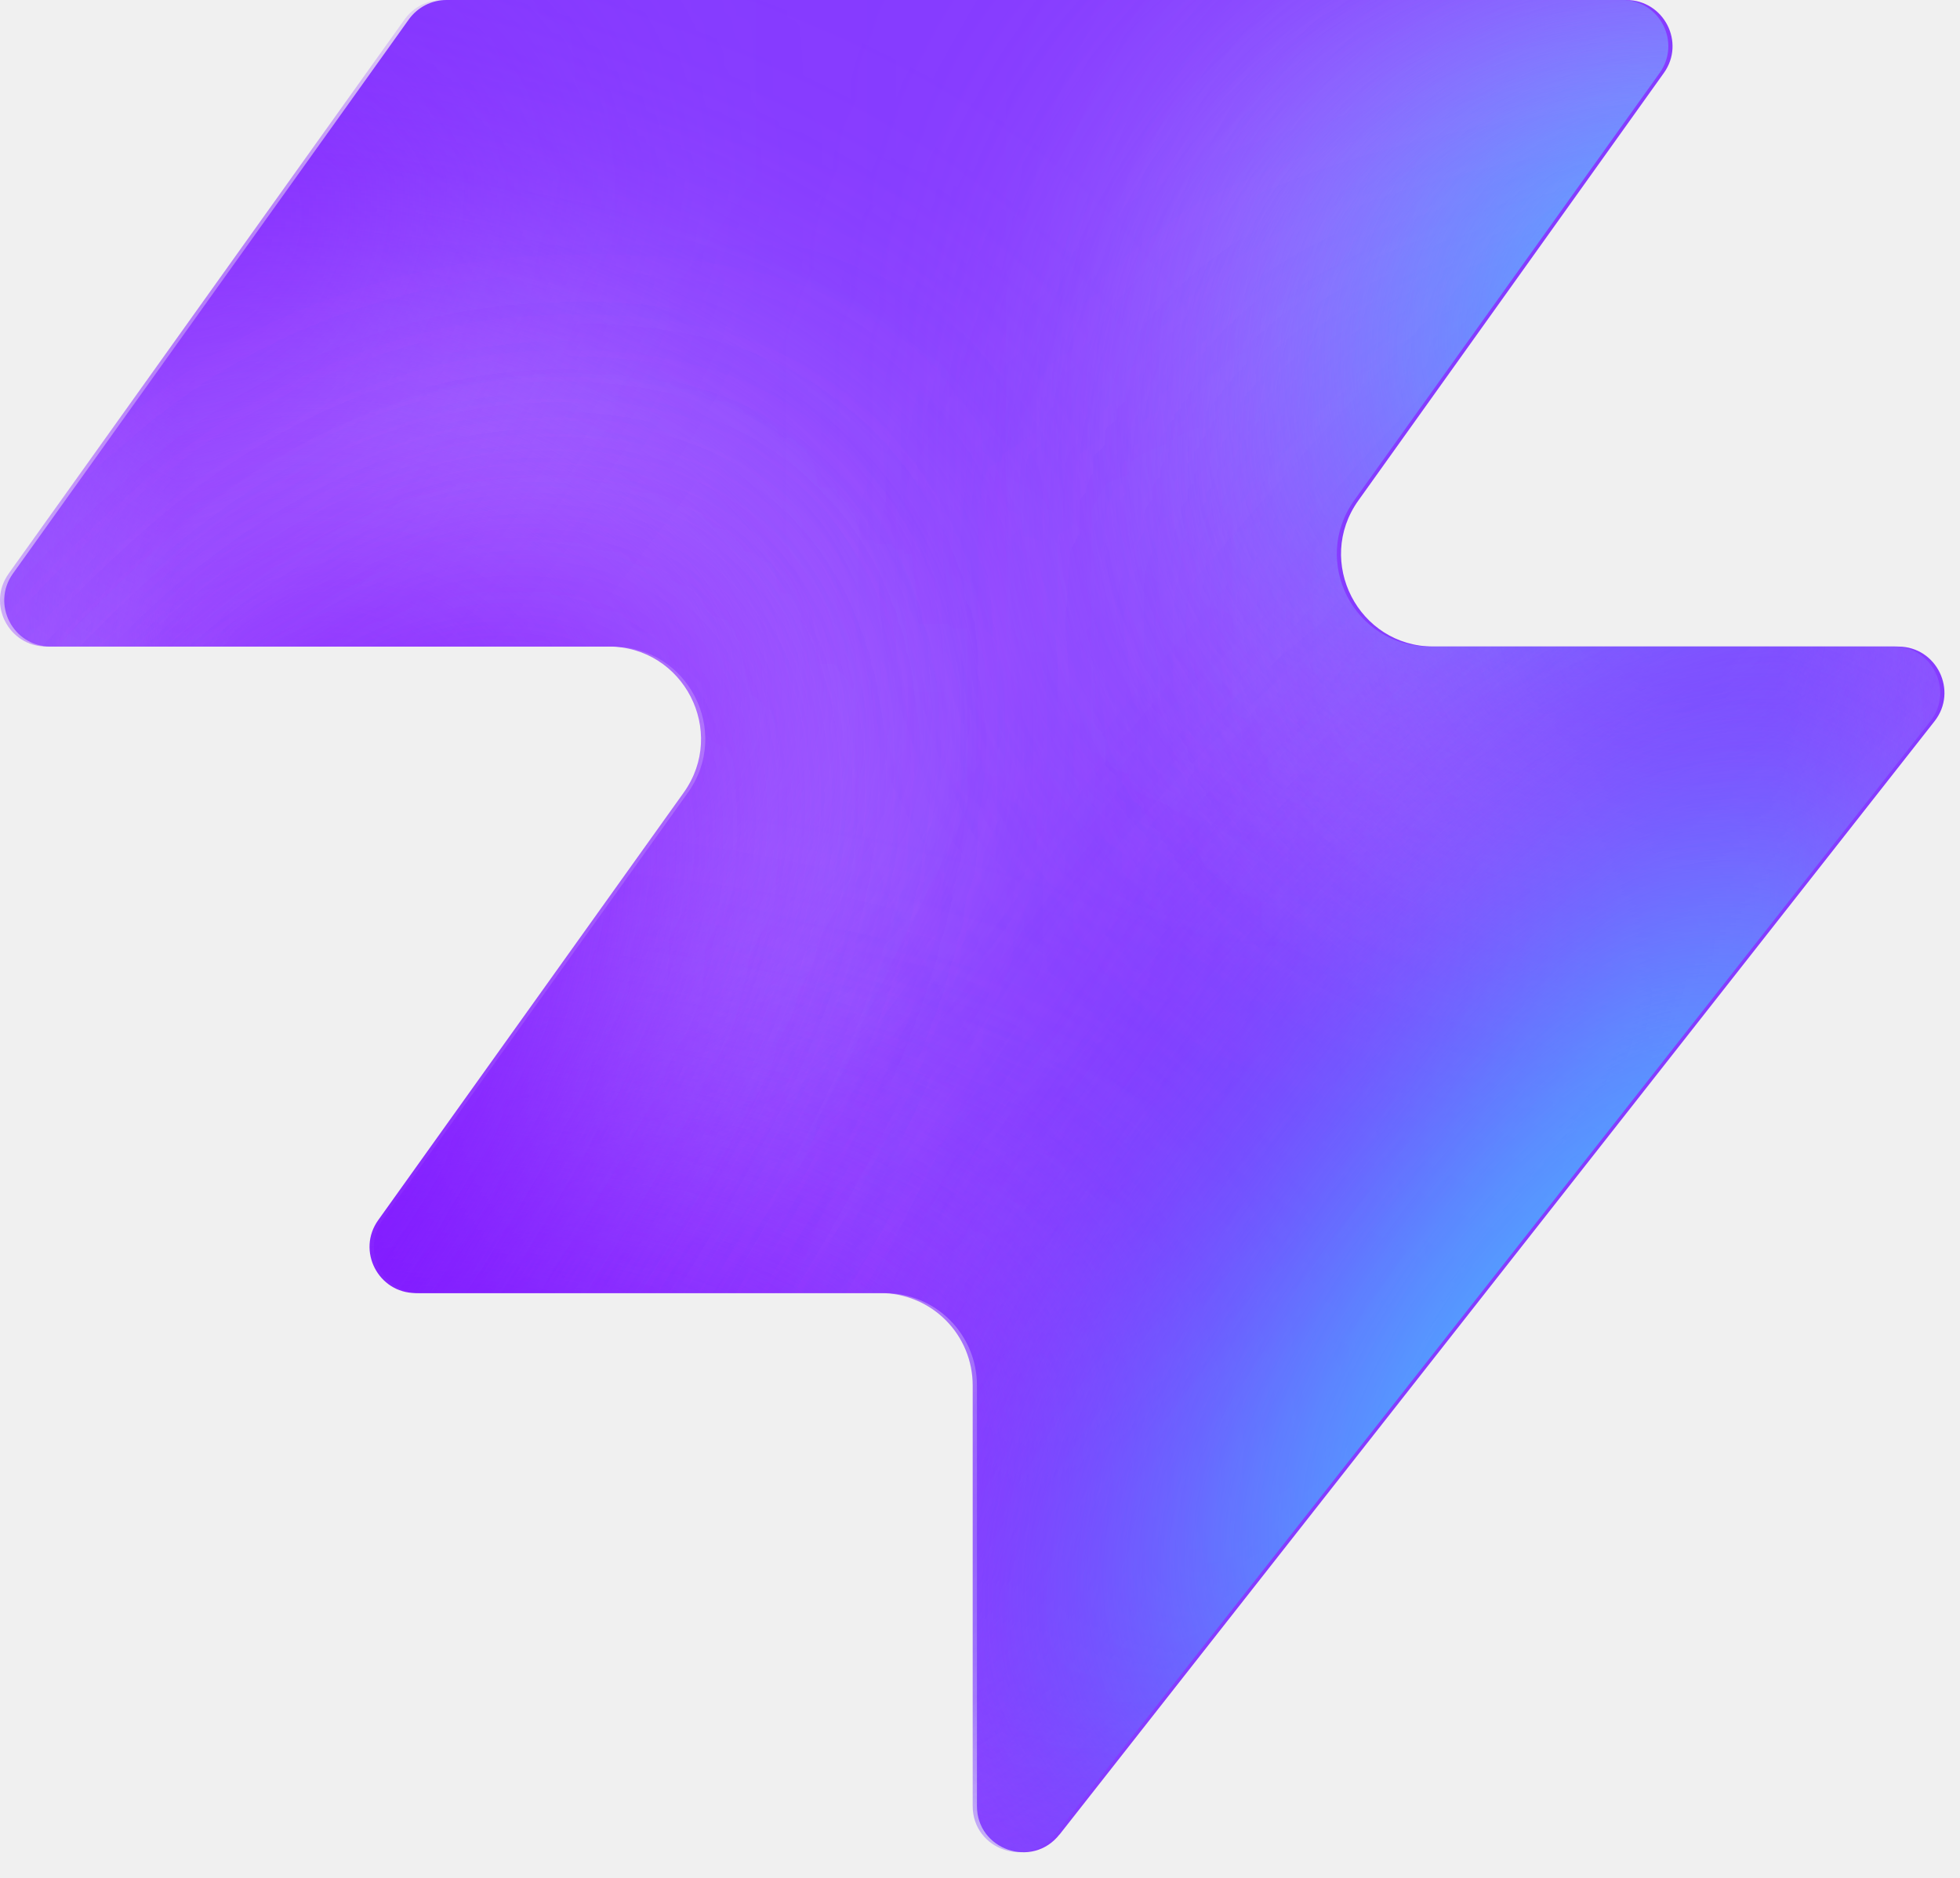
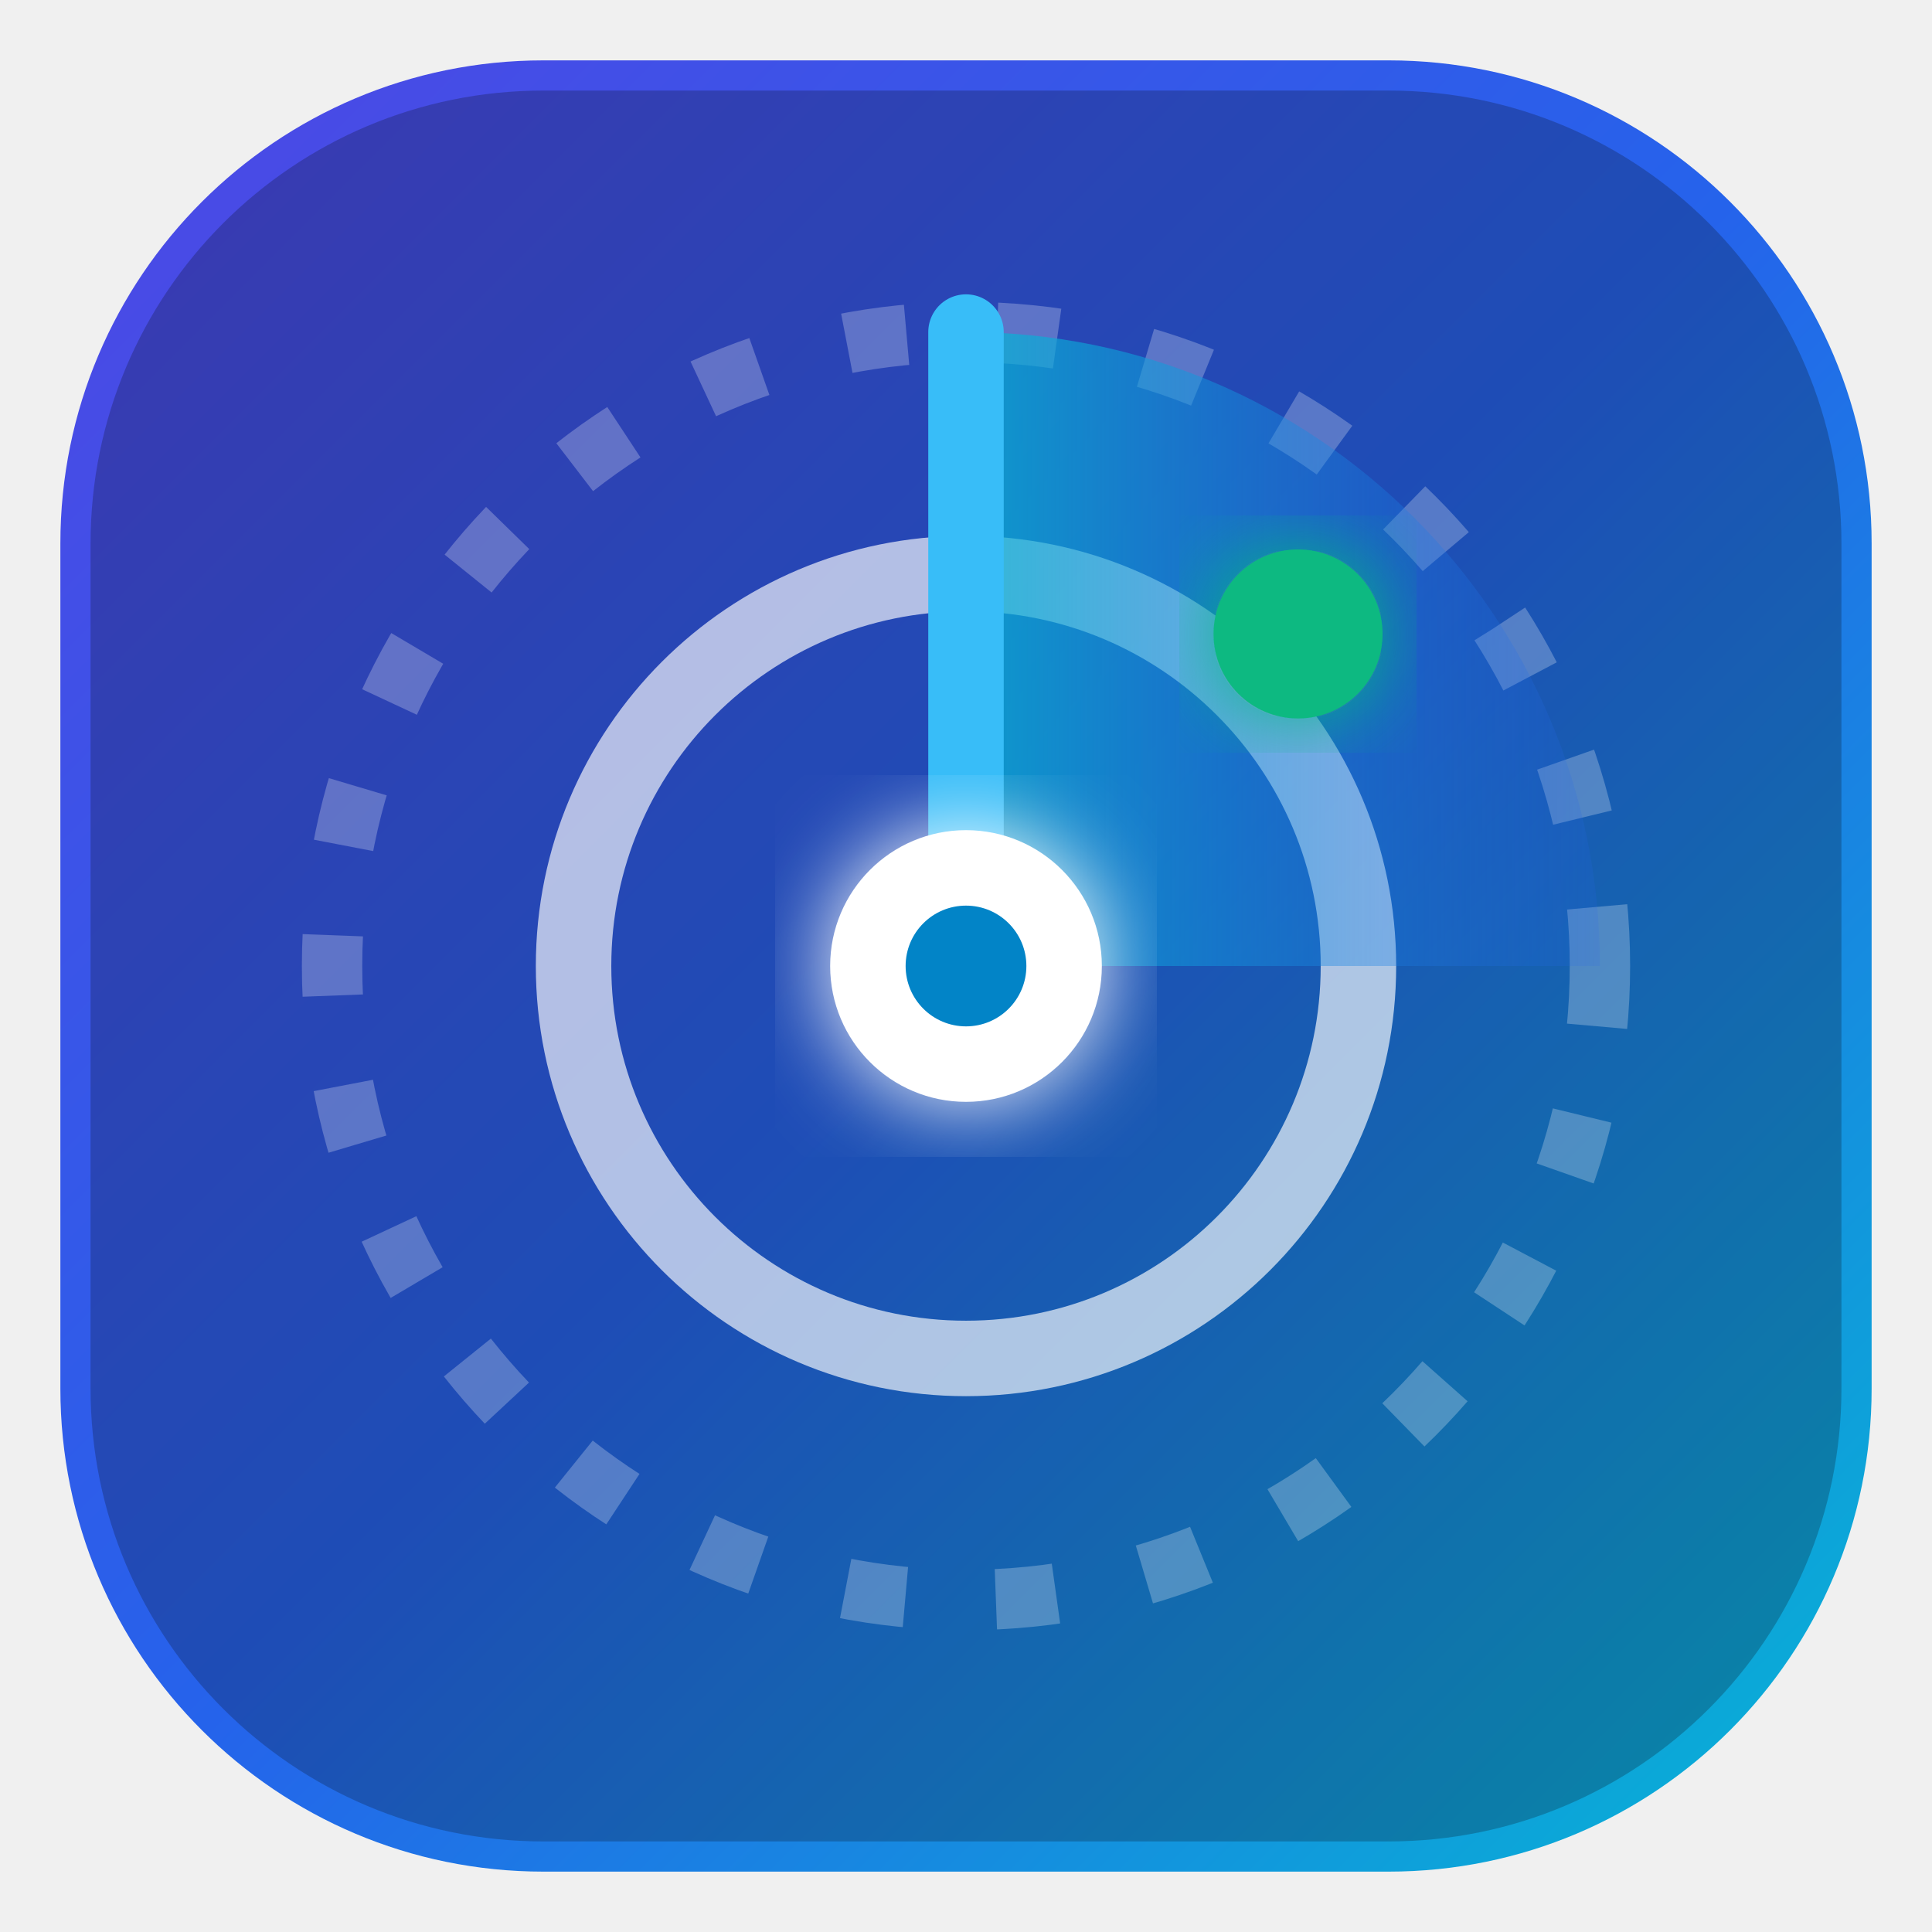
- <svg xmlns="http://www.w3.org/2000/svg" width="48" height="46" fill="none" viewBox="0 0 48 46">
-   <path fill="#863bff" d="M25.946 44.938c-.664.845-2.021.375-2.021-.698V33.937a2.26 2.26 0 0 0-2.262-2.262H10.287c-.92 0-1.456-1.04-.92-1.788l7.48-10.471c1.07-1.497 0-3.578-1.842-3.578H1.237c-.92 0-1.456-1.04-.92-1.788L10.013.474c.214-.297.556-.474.92-.474h28.894c.92 0 1.456 1.04.92 1.788l-7.48 10.471c-1.07 1.498 0 3.579 1.842 3.579h11.377c.943 0 1.473 1.088.89 1.83L25.947 44.94z" style="fill:#863bff;fill:color(display-p3 .525 .23 1);fill-opacity:1" />
-   <mask id="a" width="48" height="46" x="0" y="0" maskUnits="userSpaceOnUse" style="mask-type:alpha">
-     <path fill="#000" d="M25.842 44.938c-.664.844-2.021.375-2.021-.698V33.937a2.26 2.26 0 0 0-2.262-2.262H10.183c-.92 0-1.456-1.04-.92-1.788l7.48-10.471c1.07-1.498 0-3.579-1.842-3.579H1.133c-.92 0-1.456-1.04-.92-1.787L9.91.473c.214-.297.556-.474.92-.474h28.894c.92 0 1.456 1.04.92 1.788l-7.48 10.471c-1.07 1.498 0 3.578 1.842 3.578h11.377c.943 0 1.473 1.088.89 1.832L25.843 44.94z" style="fill:#000;fill-opacity:1" />
-   </mask>
-   <g mask="url(#a)">
-     <g filter="url(#b)">
-       <ellipse cx="5.508" cy="14.704" fill="#ede6ff" rx="5.508" ry="14.704" style="fill:#ede6ff;fill:color(display-p3 .927 .903 1);fill-opacity:1" transform="matrix(.00324 1 1 -.00324 -4.47 31.516)" />
-     </g>
-     <g filter="url(#c)">
-       <ellipse cx="10.399" cy="29.851" fill="#ede6ff" rx="10.399" ry="29.851" style="fill:#ede6ff;fill:color(display-p3 .927 .903 1);fill-opacity:1" transform="matrix(.00324 1 1 -.00324 -39.328 7.883)" />
-     </g>
-     <g filter="url(#d)">
-       <ellipse cx="5.508" cy="30.487" fill="#7e14ff" rx="5.508" ry="30.487" style="fill:#7e14ff;fill:color(display-p3 .492 .077 1);fill-opacity:1" transform="rotate(89.814 -25.913 -14.639)scale(1 -1)" />
-     </g>
-     <g filter="url(#e)">
-       <ellipse cx="5.508" cy="30.599" fill="#7e14ff" rx="5.508" ry="30.599" style="fill:#7e14ff;fill:color(display-p3 .492 .077 1);fill-opacity:1" transform="rotate(89.814 -32.644 -3.334)scale(1 -1)" />
-     </g>
-     <g filter="url(#f)">
-       <ellipse cx="5.508" cy="30.599" fill="#7e14ff" rx="5.508" ry="30.599" style="fill:#7e14ff;fill:color(display-p3 .492 .077 1);fill-opacity:1" transform="matrix(.00324 1 1 -.00324 -34.34 30.47)" />
-     </g>
-     <g filter="url(#g)">
-       <ellipse cx="14.072" cy="22.078" fill="#ede6ff" rx="14.072" ry="22.078" style="fill:#ede6ff;fill:color(display-p3 .927 .903 1);fill-opacity:1" transform="rotate(93.35 24.506 48.493)scale(-1 1)" />
-     </g>
-     <g filter="url(#h)">
-       <ellipse cx="3.47" cy="21.501" fill="#7e14ff" rx="3.47" ry="21.501" style="fill:#7e14ff;fill:color(display-p3 .492 .077 1);fill-opacity:1" transform="rotate(89.009 28.708 47.59)scale(-1 1)" />
-     </g>
-     <g filter="url(#i)">
-       <ellipse cx="3.47" cy="21.501" fill="#7e14ff" rx="3.47" ry="21.501" style="fill:#7e14ff;fill:color(display-p3 .492 .077 1);fill-opacity:1" transform="rotate(89.009 28.708 47.59)scale(-1 1)" />
-     </g>
-     <g filter="url(#j)">
-       <ellipse cx=".387" cy="8.972" fill="#7e14ff" rx="4.407" ry="29.108" style="fill:#7e14ff;fill:color(display-p3 .492 .077 1);fill-opacity:1" transform="rotate(39.51 .387 8.972)" />
-     </g>
-     <g filter="url(#k)">
-       <ellipse cx="47.523" cy="-6.092" fill="#7e14ff" rx="4.407" ry="29.108" style="fill:#7e14ff;fill:color(display-p3 .492 .077 1);fill-opacity:1" transform="rotate(37.892 47.523 -6.092)" />
-     </g>
-     <g filter="url(#l)">
-       <ellipse cx="41.412" cy="6.333" fill="#47bfff" rx="5.971" ry="9.665" style="fill:#47bfff;fill:color(display-p3 .28 .748 1);fill-opacity:1" transform="rotate(37.892 41.412 6.333)" />
-     </g>
-     <g filter="url(#m)">
-       <ellipse cx="-1.879" cy="38.332" fill="#7e14ff" rx="4.407" ry="29.108" style="fill:#7e14ff;fill:color(display-p3 .492 .077 1);fill-opacity:1" transform="rotate(37.892 -1.88 38.332)" />
-     </g>
-     <g filter="url(#n)">
-       <ellipse cx="-1.879" cy="38.332" fill="#7e14ff" rx="4.407" ry="29.108" style="fill:#7e14ff;fill:color(display-p3 .492 .077 1);fill-opacity:1" transform="rotate(37.892 -1.88 38.332)" />
-     </g>
-     <g filter="url(#o)">
-       <ellipse cx="35.651" cy="29.907" fill="#7e14ff" rx="4.407" ry="29.108" style="fill:#7e14ff;fill:color(display-p3 .492 .077 1);fill-opacity:1" transform="rotate(37.892 35.651 29.907)" />
-     </g>
-     <g filter="url(#p)">
-       <ellipse cx="38.418" cy="32.4" fill="#47bfff" rx="5.971" ry="15.297" style="fill:#47bfff;fill:color(display-p3 .28 .748 1);fill-opacity:1" transform="rotate(37.892 38.418 32.4)" />
-     </g>
-   </g>
+ <svg xmlns="http://www.w3.org/2000/svg" viewBox="0 0 64 64" width="64" height="64" fill="none">
  <defs>
-     <filter id="b" width="60.045" height="41.654" x="-19.77" y="16.149" color-interpolation-filters="sRGB" filterUnits="userSpaceOnUse">
-       <feFlood flood-opacity="0" result="BackgroundImageFix" />
-       <feBlend in="SourceGraphic" in2="BackgroundImageFix" result="shape" />
-       <feGaussianBlur result="effect1_foregroundBlur_2002_17158" stdDeviation="7.659" />
-     </filter>
-     <filter id="c" width="90.34" height="51.437" x="-54.613" y="-7.533" color-interpolation-filters="sRGB" filterUnits="userSpaceOnUse">
-       <feFlood flood-opacity="0" result="BackgroundImageFix" />
-       <feBlend in="SourceGraphic" in2="BackgroundImageFix" result="shape" />
-       <feGaussianBlur result="effect1_foregroundBlur_2002_17158" stdDeviation="7.659" />
-     </filter>
-     <filter id="d" width="79.355" height="29.4" x="-49.64" y="2.03" color-interpolation-filters="sRGB" filterUnits="userSpaceOnUse">
-       <feFlood flood-opacity="0" result="BackgroundImageFix" />
-       <feBlend in="SourceGraphic" in2="BackgroundImageFix" result="shape" />
-       <feGaussianBlur result="effect1_foregroundBlur_2002_17158" stdDeviation="4.596" />
-     </filter>
-     <filter id="e" width="79.579" height="29.4" x="-45.045" y="20.029" color-interpolation-filters="sRGB" filterUnits="userSpaceOnUse">
-       <feFlood flood-opacity="0" result="BackgroundImageFix" />
-       <feBlend in="SourceGraphic" in2="BackgroundImageFix" result="shape" />
-       <feGaussianBlur result="effect1_foregroundBlur_2002_17158" stdDeviation="4.596" />
-     </filter>
-     <filter id="f" width="79.579" height="29.4" x="-43.513" y="21.178" color-interpolation-filters="sRGB" filterUnits="userSpaceOnUse">
-       <feFlood flood-opacity="0" result="BackgroundImageFix" />
-       <feBlend in="SourceGraphic" in2="BackgroundImageFix" result="shape" />
-       <feGaussianBlur result="effect1_foregroundBlur_2002_17158" stdDeviation="4.596" />
-     </filter>
-     <filter id="g" width="74.749" height="58.852" x="15.756" y="-17.901" color-interpolation-filters="sRGB" filterUnits="userSpaceOnUse">
-       <feFlood flood-opacity="0" result="BackgroundImageFix" />
-       <feBlend in="SourceGraphic" in2="BackgroundImageFix" result="shape" />
-       <feGaussianBlur result="effect1_foregroundBlur_2002_17158" stdDeviation="7.659" />
-     </filter>
-     <filter id="h" width="61.377" height="25.362" x="23.548" y="2.284" color-interpolation-filters="sRGB" filterUnits="userSpaceOnUse">
-       <feFlood flood-opacity="0" result="BackgroundImageFix" />
-       <feBlend in="SourceGraphic" in2="BackgroundImageFix" result="shape" />
-       <feGaussianBlur result="effect1_foregroundBlur_2002_17158" stdDeviation="4.596" />
-     </filter>
-     <filter id="i" width="61.377" height="25.362" x="23.548" y="2.284" color-interpolation-filters="sRGB" filterUnits="userSpaceOnUse">
-       <feFlood flood-opacity="0" result="BackgroundImageFix" />
-       <feBlend in="SourceGraphic" in2="BackgroundImageFix" result="shape" />
-       <feGaussianBlur result="effect1_foregroundBlur_2002_17158" stdDeviation="4.596" />
-     </filter>
-     <filter id="j" width="56.045" height="63.649" x="-27.636" y="-22.853" color-interpolation-filters="sRGB" filterUnits="userSpaceOnUse">
-       <feFlood flood-opacity="0" result="BackgroundImageFix" />
-       <feBlend in="SourceGraphic" in2="BackgroundImageFix" result="shape" />
-       <feGaussianBlur result="effect1_foregroundBlur_2002_17158" stdDeviation="4.596" />
-     </filter>
-     <filter id="k" width="54.814" height="64.646" x="20.116" y="-38.415" color-interpolation-filters="sRGB" filterUnits="userSpaceOnUse">
-       <feFlood flood-opacity="0" result="BackgroundImageFix" />
-       <feBlend in="SourceGraphic" in2="BackgroundImageFix" result="shape" />
-       <feGaussianBlur result="effect1_foregroundBlur_2002_17158" stdDeviation="4.596" />
-     </filter>
-     <filter id="l" width="33.541" height="35.313" x="24.641" y="-11.323" color-interpolation-filters="sRGB" filterUnits="userSpaceOnUse">
-       <feFlood flood-opacity="0" result="BackgroundImageFix" />
-       <feBlend in="SourceGraphic" in2="BackgroundImageFix" result="shape" />
-       <feGaussianBlur result="effect1_foregroundBlur_2002_17158" stdDeviation="4.596" />
-     </filter>
-     <filter id="m" width="54.814" height="64.646" x="-29.286" y="6.009" color-interpolation-filters="sRGB" filterUnits="userSpaceOnUse">
-       <feFlood flood-opacity="0" result="BackgroundImageFix" />
-       <feBlend in="SourceGraphic" in2="BackgroundImageFix" result="shape" />
-       <feGaussianBlur result="effect1_foregroundBlur_2002_17158" stdDeviation="4.596" />
-     </filter>
-     <filter id="n" width="54.814" height="64.646" x="-29.286" y="6.009" color-interpolation-filters="sRGB" filterUnits="userSpaceOnUse">
-       <feFlood flood-opacity="0" result="BackgroundImageFix" />
-       <feBlend in="SourceGraphic" in2="BackgroundImageFix" result="shape" />
-       <feGaussianBlur result="effect1_foregroundBlur_2002_17158" stdDeviation="4.596" />
-     </filter>
-     <filter id="o" width="54.814" height="64.646" x="8.244" y="-2.416" color-interpolation-filters="sRGB" filterUnits="userSpaceOnUse">
-       <feFlood flood-opacity="0" result="BackgroundImageFix" />
-       <feBlend in="SourceGraphic" in2="BackgroundImageFix" result="shape" />
-       <feGaussianBlur result="effect1_foregroundBlur_2002_17158" stdDeviation="4.596" />
-     </filter>
-     <filter id="p" width="39.409" height="43.623" x="18.713" y="10.588" color-interpolation-filters="sRGB" filterUnits="userSpaceOnUse">
-       <feFlood flood-opacity="0" result="BackgroundImageFix" />
-       <feBlend in="SourceGraphic" in2="BackgroundImageFix" result="shape" />
-       <feGaussianBlur result="effect1_foregroundBlur_2002_17158" stdDeviation="4.596" />
+     <linearGradient id="mldGrad" x1="0%" y1="0%" x2="100%" y2="100%">
+       <stop offset="0%" stop-color="#4f46e5" />
+       <stop offset="50%" stop-color="#2563eb" />
+       <stop offset="100%" stop-color="#06b6d4" />
+     </linearGradient>
+     <linearGradient id="pulseGrad" x1="0%" y1="0%" x2="100%" y2="0%">
+       <stop offset="0%" stop-color="#06b6d4" stop-opacity="0.75" />
+       <stop offset="100%" stop-color="#2563eb" stop-opacity="0.15" />
+     </linearGradient>
+     <filter id="glow" x="-20%" y="-20%" width="140%" height="140%">
+       <feGaussianBlur stdDeviation="1.5" result="blur" />
+       <feComposite in="SourceGraphic" in2="blur" operator="over" />
    </filter>
  </defs>
+   <rect x="2" y="2" width="60" height="60" rx="16" fill="url(#mldGrad)" />
+   <rect x="3" y="3" width="58" height="58" rx="15" fill="#0b0f19" fill-opacity="0.25" />
+   <circle cx="32" cy="32" r="21" stroke="#ffffff" stroke-opacity="0.25" stroke-width="2" stroke-dasharray="2 3" />
+   <circle cx="32" cy="32" r="13" stroke="#ffffff" stroke-opacity="0.65" stroke-width="2.5" />
+   <path d="M 32 32 L 32 11 A 21 21 0 0 1 53 32 Z" fill="url(#pulseGrad)" />
+   <line x1="32" y1="32" x2="32" y2="11" stroke="#38bdf8" stroke-width="2.5" stroke-linecap="round" />
+   <circle cx="32" cy="32" r="4.5" fill="#ffffff" filter="url(#glow)" />
+   <circle cx="32" cy="32" r="2" fill="#0284c7" />
+   <circle cx="43" cy="21" r="2.8" fill="#10b981" filter="url(#glow)" />
</svg>
